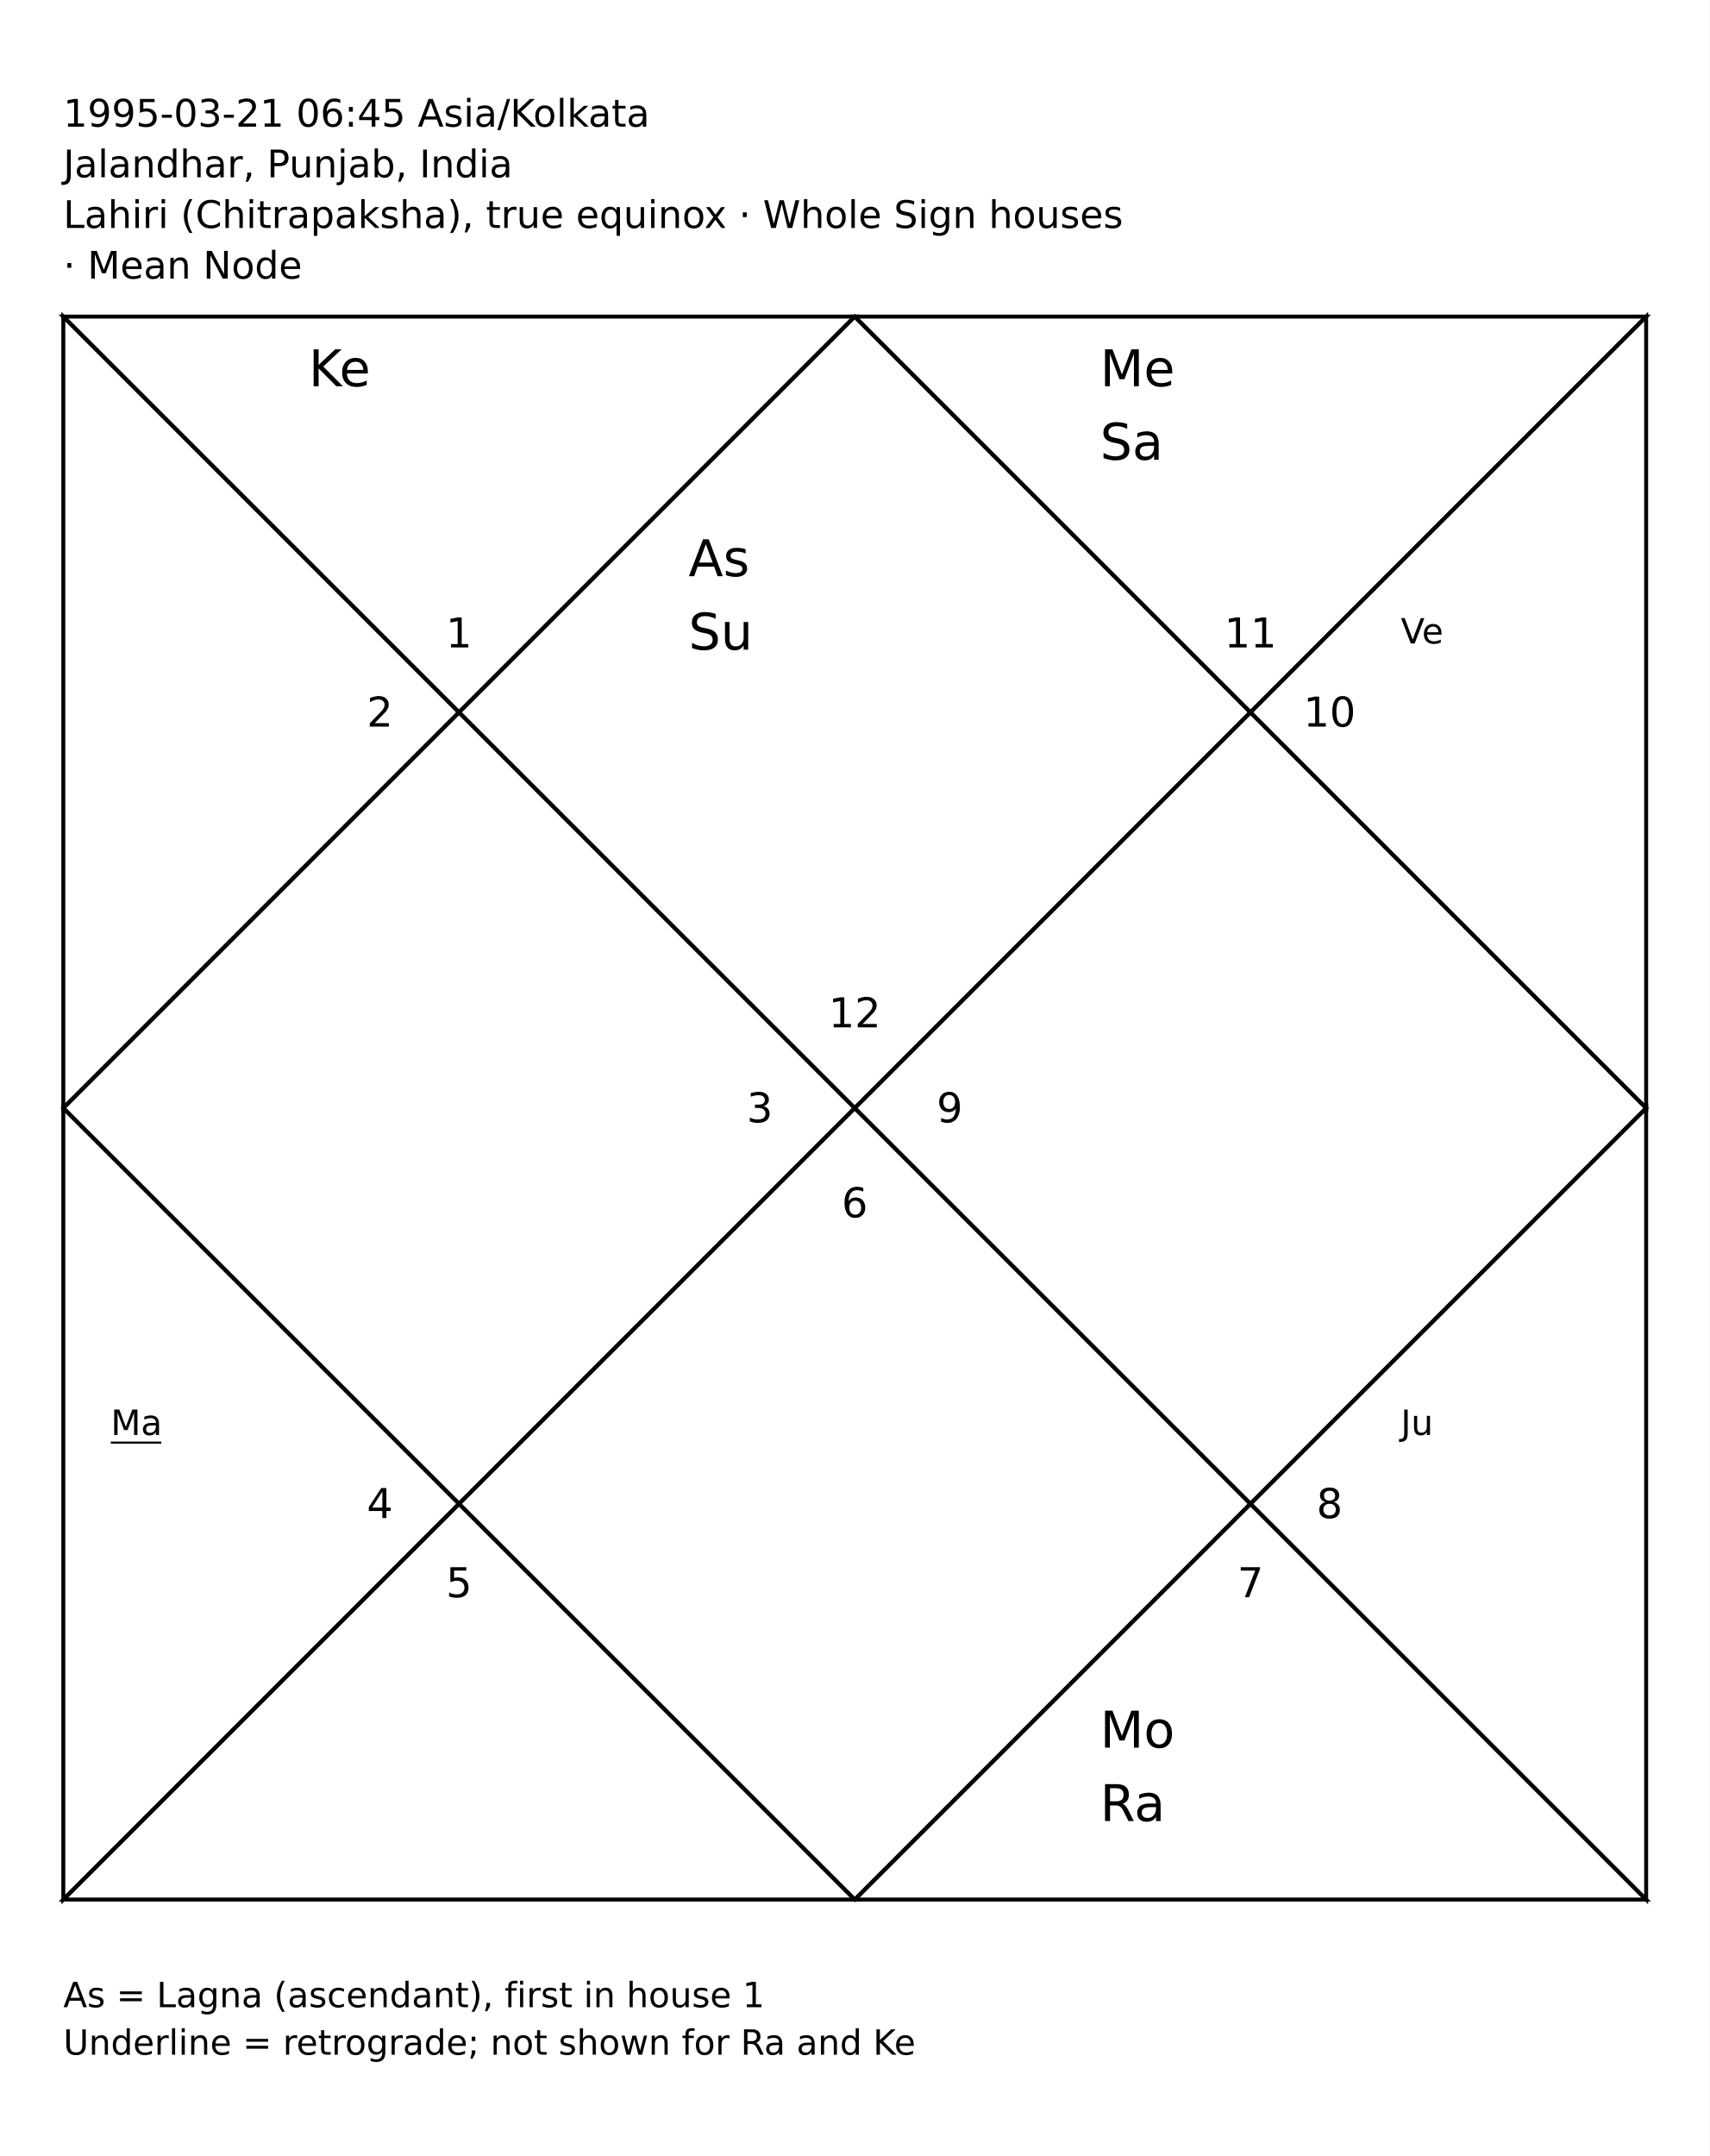
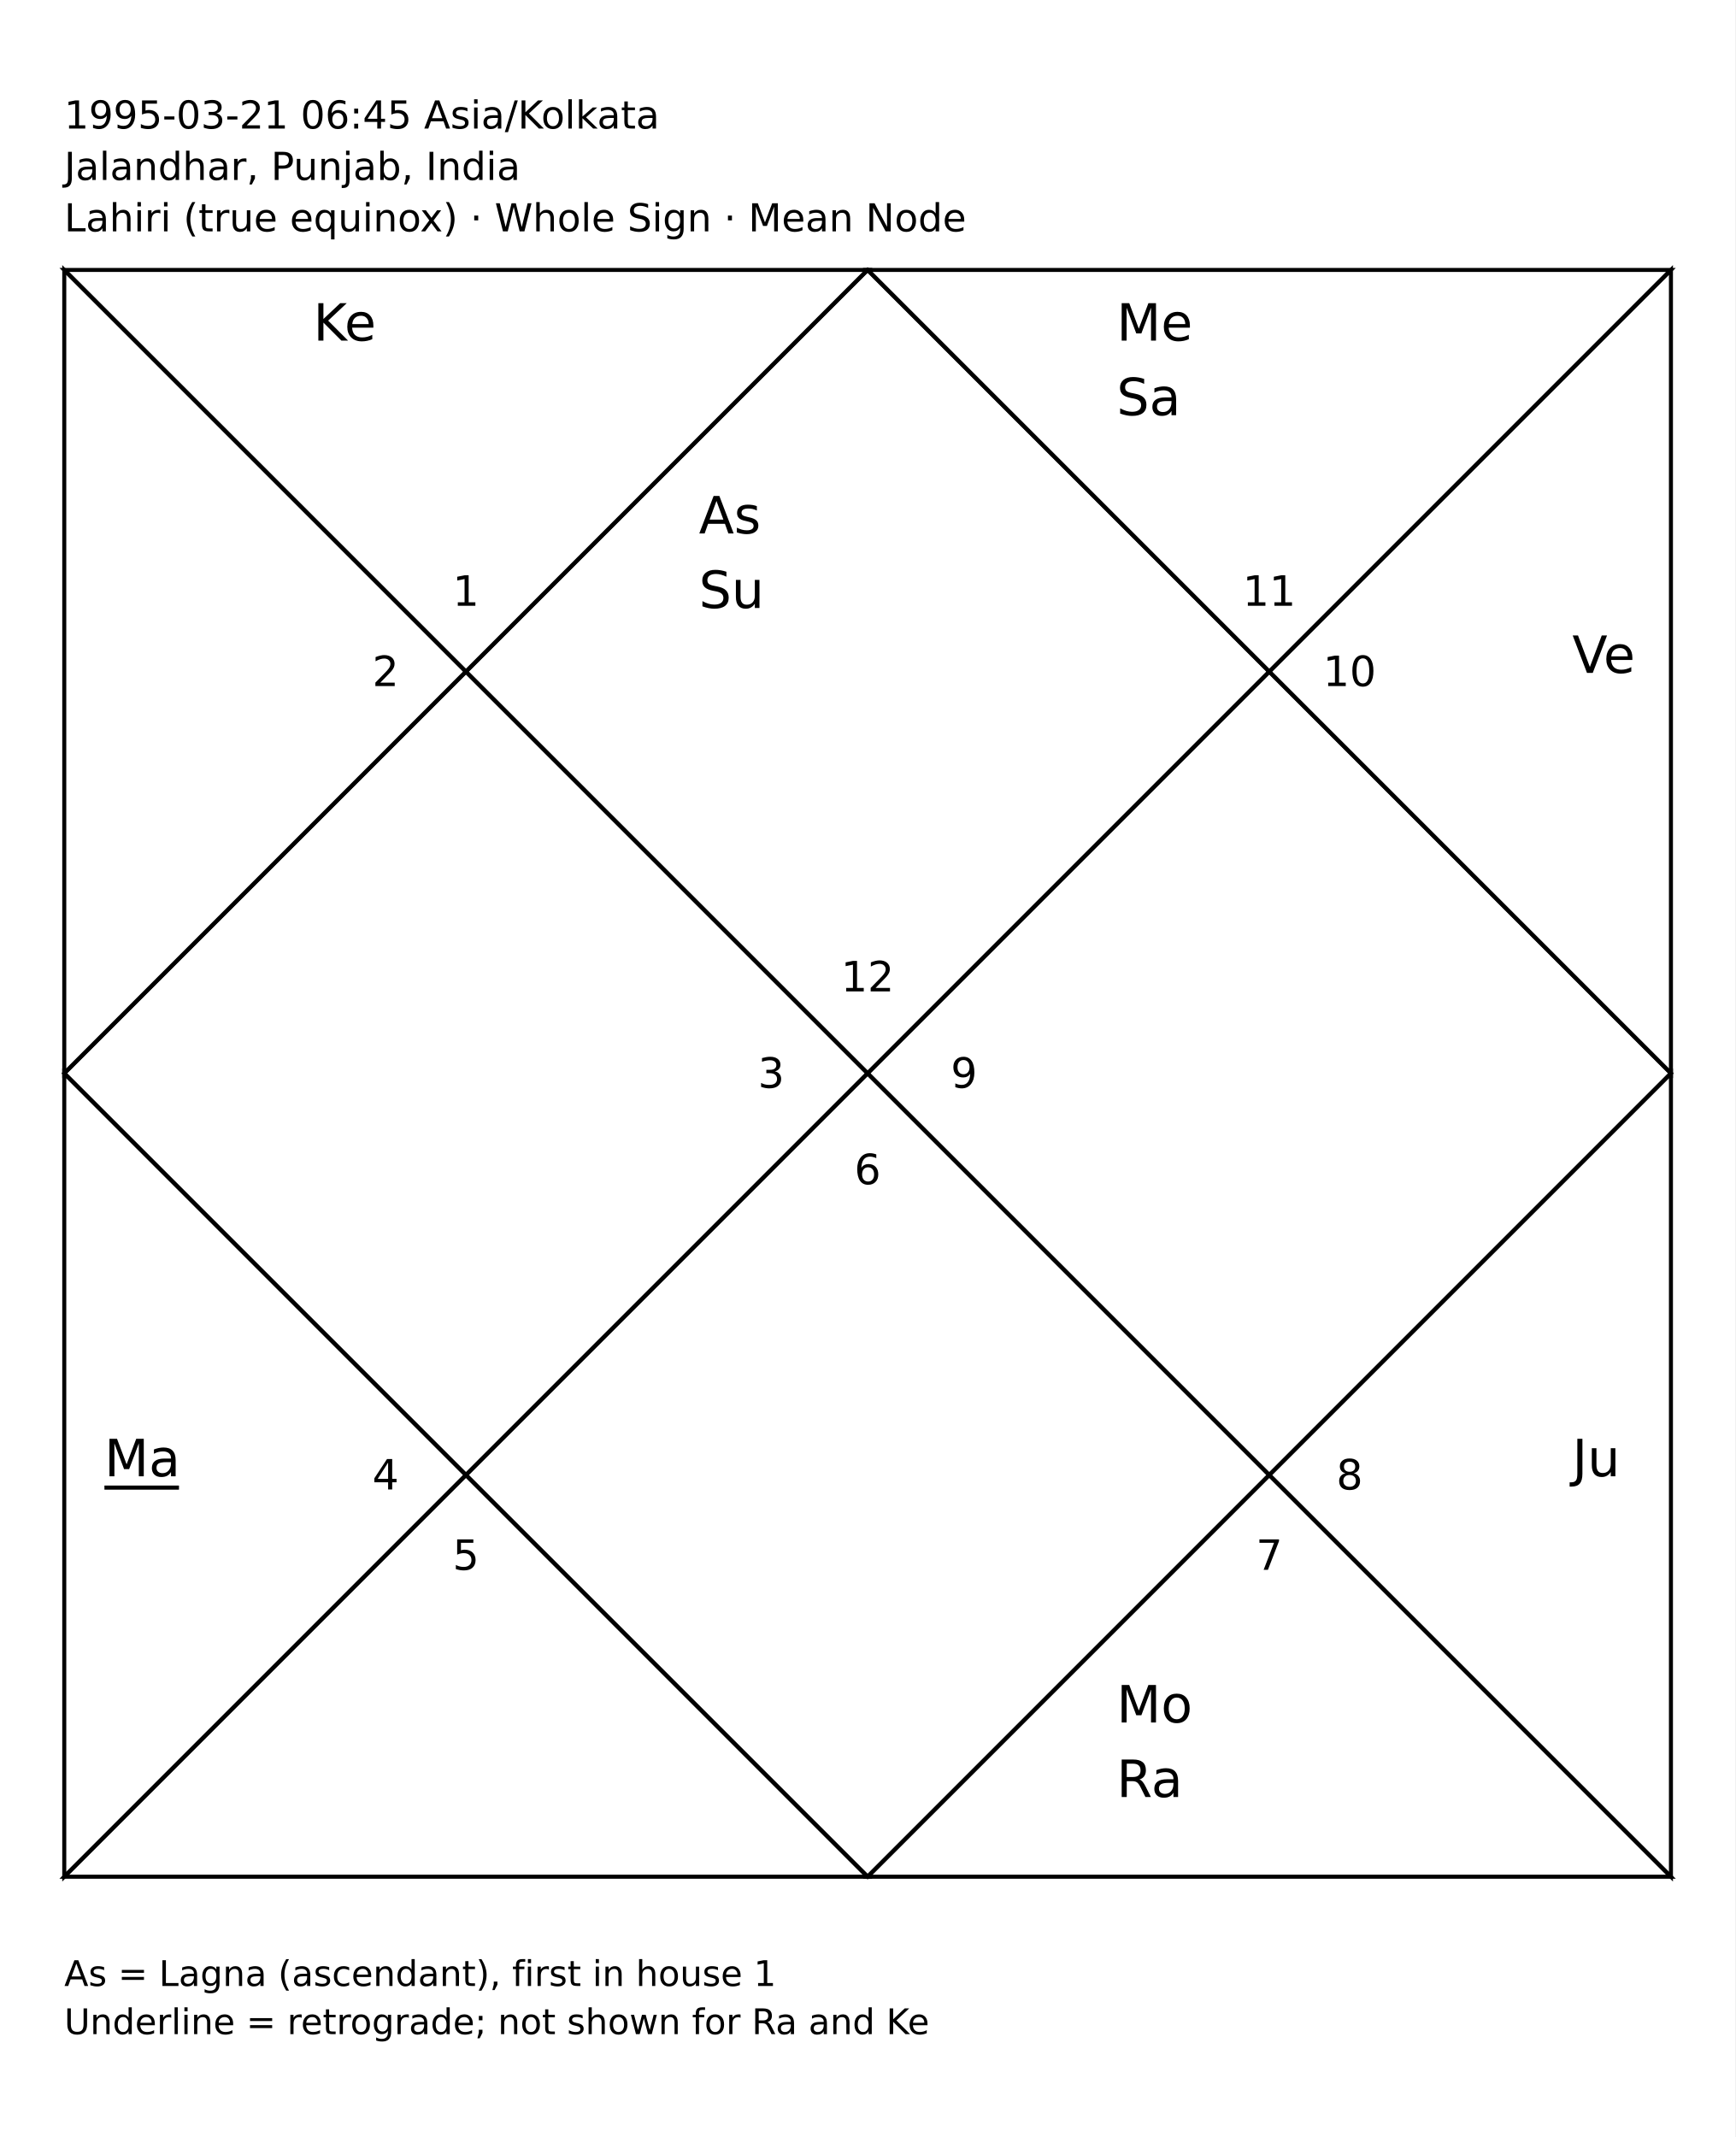
- <svg xmlns="http://www.w3.org/2000/svg" role="img" aria-labelledby="title desc" viewBox="0 0 1080 1362" preserveAspectRatio="xMidYMin meet">
-   <rect class="paper" x="0.00" y="0.00" width="1080.00" height="1362.00" fill="#ffffff" />
+ <svg xmlns="http://www.w3.org/2000/svg" role="img" aria-labelledby="d1-title" aria-describedby="d1-desc" viewBox="0 0 1080 1330" preserveAspectRatio="xMidYMin meet">
+   <rect class="paper" x="0.00" y="0.00" width="1080.00" height="1330.00" fill="#ffffff" />
  <g class="caption">
    <text class="caption-line" x="40.00" y="80.00" font-family="&quot;DejaVu Sans&quot;, Arial, Helvetica, sans-serif" font-size="24.00" text-anchor="start" fill="#000000">1995-03-21 06:45 Asia/Kolkata</text>
    <text class="caption-line" x="40.00" y="112.00" font-family="&quot;DejaVu Sans&quot;, Arial, Helvetica, sans-serif" font-size="24.00" text-anchor="start" fill="#000000">Jalandhar, Punjab, India</text>
-     <text class="caption-line" x="40.00" y="144.00" font-family="&quot;DejaVu Sans&quot;, Arial, Helvetica, sans-serif" font-size="24.00" text-anchor="start" fill="#000000">Lahiri (Chitrapaksha), true equinox · Whole Sign houses</text>
-     <text class="caption-line" x="40.00" y="176.00" font-family="&quot;DejaVu Sans&quot;, Arial, Helvetica, sans-serif" font-size="24.00" text-anchor="start" fill="#000000">· Mean Node</text>
+     <text class="caption-line" x="40.00" y="144.00" font-family="&quot;DejaVu Sans&quot;, Arial, Helvetica, sans-serif" font-size="24.00" text-anchor="start" fill="#000000">Lahiri (true equinox) · Whole Sign · Mean Node</text>
  </g>
  <g class="chart">
-     <g class="house" data-house="1" data-rashi="12">
-       <polygon class="cell" points="540.00,200.00 790.00,450.00 540.00,700.00 290.00,450.00" fill="none" stroke="#000000" stroke-width="2.50" />
-       <text class="numeral" x="540.00" y="640.00" font-family="&quot;DejaVu Sans&quot;, Arial, Helvetica, sans-serif" font-size="26.00" text-anchor="middle" dominant-baseline="central" fill="#000000">12</text>
-       <text class="abbr" data-graha="lagna" x="435.00" y="364.00" font-family="&quot;DejaVu Sans&quot;, Arial, Helvetica, sans-serif" font-size="32.00" text-anchor="start" fill="#000000">As</text>
-       <text class="abbr" data-graha="sun" x="435.00" y="410.40" font-family="&quot;DejaVu Sans&quot;, Arial, Helvetica, sans-serif" font-size="32.00" text-anchor="start" fill="#000000">Su</text>
+     <g class="house" data-house="1" data-rashi="12" data-layout="inline">
+       <polygon class="cell" points="540.00,168.00 790.00,418.00 540.00,668.00 290.00,418.00" fill="none" stroke="#000000" stroke-width="2.50" />
+       <text class="numeral" x="540.00" y="608.00" font-family="&quot;DejaVu Sans&quot;, Arial, Helvetica, sans-serif" font-size="26.00" text-anchor="middle" dominant-baseline="central" fill="#000000">12</text>
+       <text class="abbr" data-graha="lagna" x="435.00" y="332.00" font-family="&quot;DejaVu Sans&quot;, Arial, Helvetica, sans-serif" font-size="32.00" text-anchor="start" fill="#000000">As</text>
+       <text class="abbr" data-graha="sun" x="435.00" y="378.40" font-family="&quot;DejaVu Sans&quot;, Arial, Helvetica, sans-serif" font-size="32.00" text-anchor="start" fill="#000000">Su</text>
    </g>
-     <g class="house" data-house="2" data-rashi="1">
-       <polygon class="cell" points="40.00,200.00 540.00,200.00 290.00,450.00" fill="none" stroke="#000000" stroke-width="2.50" />
-       <text class="numeral" x="290.00" y="400.00" font-family="&quot;DejaVu Sans&quot;, Arial, Helvetica, sans-serif" font-size="26.00" text-anchor="middle" dominant-baseline="central" fill="#000000">1</text>
-       <text class="abbr" data-graha="ketu" x="195.00" y="244.00" font-family="&quot;DejaVu Sans&quot;, Arial, Helvetica, sans-serif" font-size="32.00" text-anchor="start" fill="#000000">Ke</text>
+     <g class="house" data-house="2" data-rashi="1" data-layout="inline">
+       <polygon class="cell" points="40.00,168.00 540.00,168.00 290.00,418.00" fill="none" stroke="#000000" stroke-width="2.50" />
+       <text class="numeral" x="290.00" y="368.00" font-family="&quot;DejaVu Sans&quot;, Arial, Helvetica, sans-serif" font-size="26.00" text-anchor="middle" dominant-baseline="central" fill="#000000">1</text>
+       <text class="abbr" data-graha="ketu" x="195.00" y="212.00" font-family="&quot;DejaVu Sans&quot;, Arial, Helvetica, sans-serif" font-size="32.00" text-anchor="start" fill="#000000">Ke</text>
    </g>
-     <g class="house" data-house="3" data-rashi="2">
-       <polygon class="cell" points="40.00,200.00 290.00,450.00 40.00,700.00" fill="none" stroke="#000000" stroke-width="2.50" />
-       <text class="numeral" x="240.00" y="450.00" font-family="&quot;DejaVu Sans&quot;, Arial, Helvetica, sans-serif" font-size="26.00" text-anchor="middle" dominant-baseline="central" fill="#000000">2</text>
+     <g class="house" data-house="3" data-rashi="2" data-layout="stacked">
+       <polygon class="cell" points="40.00,168.00 290.00,418.00 40.00,668.00" fill="none" stroke="#000000" stroke-width="2.50" />
+       <text class="numeral" x="240.00" y="418.00" font-family="&quot;DejaVu Sans&quot;, Arial, Helvetica, sans-serif" font-size="26.00" text-anchor="middle" dominant-baseline="central" fill="#000000">2</text>
    </g>
-     <g class="house" data-house="4" data-rashi="3">
-       <polygon class="cell" points="40.00,700.00 290.00,450.00 540.00,700.00 290.00,950.00" fill="none" stroke="#000000" stroke-width="2.50" />
-       <text class="numeral" x="480.00" y="700.00" font-family="&quot;DejaVu Sans&quot;, Arial, Helvetica, sans-serif" font-size="26.00" text-anchor="middle" dominant-baseline="central" fill="#000000">3</text>
+     <g class="house" data-house="4" data-rashi="3" data-layout="inline">
+       <polygon class="cell" points="40.00,668.00 290.00,418.00 540.00,668.00 290.00,918.00" fill="none" stroke="#000000" stroke-width="2.50" />
+       <text class="numeral" x="480.00" y="668.00" font-family="&quot;DejaVu Sans&quot;, Arial, Helvetica, sans-serif" font-size="26.00" text-anchor="middle" dominant-baseline="central" fill="#000000">3</text>
    </g>
-     <g class="house" data-house="5" data-rashi="4">
-       <polygon class="cell" points="40.00,700.00 290.00,950.00 40.00,1200.00" fill="none" stroke="#000000" stroke-width="2.50" />
-       <text class="numeral" x="240.00" y="950.00" font-family="&quot;DejaVu Sans&quot;, Arial, Helvetica, sans-serif" font-size="26.00" text-anchor="middle" dominant-baseline="central" fill="#000000">4</text>
-       <text class="abbr" data-graha="mars" x="70.00" y="906.50" font-family="&quot;DejaVu Sans&quot;, Arial, Helvetica, sans-serif" font-size="22.00" text-anchor="start" fill="#000000">Ma</text>
-       <line class="retro" data-graha="mars" x1="70.00" y1="911.34" x2="101.90" y2="911.34" stroke="#000000" stroke-width="1.32" />
+     <g class="house" data-house="5" data-rashi="4" data-layout="stacked">
+       <polygon class="cell" points="40.00,668.00 290.00,918.00 40.00,1168.00" fill="none" stroke="#000000" stroke-width="2.50" />
+       <text class="numeral" x="240.00" y="918.00" font-family="&quot;DejaVu Sans&quot;, Arial, Helvetica, sans-serif" font-size="26.00" text-anchor="middle" dominant-baseline="central" fill="#000000">4</text>
+       <text class="abbr" data-graha="mars" x="65.00" y="918.80" font-family="&quot;DejaVu Sans&quot;, Arial, Helvetica, sans-serif" font-size="32.00" text-anchor="start" fill="#000000">Ma</text>
+       <line class="retro" data-graha="mars" x1="65.00" y1="925.84" x2="111.40" y2="925.84" stroke="#000000" stroke-width="2.56" />
    </g>
-     <g class="house" data-house="6" data-rashi="5">
-       <polygon class="cell" points="40.00,1200.00 540.00,1200.00 290.00,950.00" fill="none" stroke="#000000" stroke-width="2.50" />
-       <text class="numeral" x="290.00" y="1000.00" font-family="&quot;DejaVu Sans&quot;, Arial, Helvetica, sans-serif" font-size="26.00" text-anchor="middle" dominant-baseline="central" fill="#000000">5</text>
+     <g class="house" data-house="6" data-rashi="5" data-layout="inline">
+       <polygon class="cell" points="40.00,1168.00 540.00,1168.00 290.00,918.00" fill="none" stroke="#000000" stroke-width="2.50" />
+       <text class="numeral" x="290.00" y="968.00" font-family="&quot;DejaVu Sans&quot;, Arial, Helvetica, sans-serif" font-size="26.00" text-anchor="middle" dominant-baseline="central" fill="#000000">5</text>
    </g>
-     <g class="house" data-house="7" data-rashi="6">
-       <polygon class="cell" points="540.00,1200.00 290.00,950.00 540.00,700.00 790.00,950.00" fill="none" stroke="#000000" stroke-width="2.50" />
-       <text class="numeral" x="540.00" y="760.00" font-family="&quot;DejaVu Sans&quot;, Arial, Helvetica, sans-serif" font-size="26.00" text-anchor="middle" dominant-baseline="central" fill="#000000">6</text>
+     <g class="house" data-house="7" data-rashi="6" data-layout="inline">
+       <polygon class="cell" points="540.00,1168.00 290.00,918.00 540.00,668.00 790.00,918.00" fill="none" stroke="#000000" stroke-width="2.50" />
+       <text class="numeral" x="540.00" y="728.00" font-family="&quot;DejaVu Sans&quot;, Arial, Helvetica, sans-serif" font-size="26.00" text-anchor="middle" dominant-baseline="central" fill="#000000">6</text>
    </g>
-     <g class="house" data-house="8" data-rashi="7">
-       <polygon class="cell" points="540.00,1200.00 1040.00,1200.00 790.00,950.00" fill="none" stroke="#000000" stroke-width="2.50" />
-       <text class="numeral" x="790.00" y="1000.00" font-family="&quot;DejaVu Sans&quot;, Arial, Helvetica, sans-serif" font-size="26.00" text-anchor="middle" dominant-baseline="central" fill="#000000">7</text>
-       <text class="abbr" data-graha="moon" x="695.00" y="1104.00" font-family="&quot;DejaVu Sans&quot;, Arial, Helvetica, sans-serif" font-size="32.00" text-anchor="start" fill="#000000">Mo</text>
-       <text class="abbr" data-graha="rahu" x="695.00" y="1150.40" font-family="&quot;DejaVu Sans&quot;, Arial, Helvetica, sans-serif" font-size="32.00" text-anchor="start" fill="#000000">Ra</text>
+     <g class="house" data-house="8" data-rashi="7" data-layout="inline">
+       <polygon class="cell" points="540.00,1168.00 1040.00,1168.00 790.00,918.00" fill="none" stroke="#000000" stroke-width="2.50" />
+       <text class="numeral" x="790.00" y="968.00" font-family="&quot;DejaVu Sans&quot;, Arial, Helvetica, sans-serif" font-size="26.00" text-anchor="middle" dominant-baseline="central" fill="#000000">7</text>
+       <text class="abbr" data-graha="moon" x="695.00" y="1072.00" font-family="&quot;DejaVu Sans&quot;, Arial, Helvetica, sans-serif" font-size="32.00" text-anchor="start" fill="#000000">Mo</text>
+       <text class="abbr" data-graha="rahu" x="695.00" y="1118.40" font-family="&quot;DejaVu Sans&quot;, Arial, Helvetica, sans-serif" font-size="32.00" text-anchor="start" fill="#000000">Ra</text>
    </g>
-     <g class="house" data-house="9" data-rashi="8">
-       <polygon class="cell" points="1040.00,1200.00 790.00,950.00 1040.00,700.00" fill="none" stroke="#000000" stroke-width="2.50" />
-       <text class="numeral" x="840.00" y="950.00" font-family="&quot;DejaVu Sans&quot;, Arial, Helvetica, sans-serif" font-size="26.00" text-anchor="middle" dominant-baseline="central" fill="#000000">8</text>
-       <text class="abbr" data-graha="jupiter" x="885.00" y="906.50" font-family="&quot;DejaVu Sans&quot;, Arial, Helvetica, sans-serif" font-size="22.00" text-anchor="start" fill="#000000">Ju</text>
+     <g class="house" data-house="9" data-rashi="8" data-layout="stacked">
+       <polygon class="cell" points="1040.00,1168.00 790.00,918.00 1040.00,668.00" fill="none" stroke="#000000" stroke-width="2.50" />
+       <text class="numeral" x="840.00" y="918.00" font-family="&quot;DejaVu Sans&quot;, Arial, Helvetica, sans-serif" font-size="26.00" text-anchor="middle" dominant-baseline="central" fill="#000000">8</text>
+       <text class="abbr" data-graha="jupiter" x="978.60" y="918.80" font-family="&quot;DejaVu Sans&quot;, Arial, Helvetica, sans-serif" font-size="32.00" text-anchor="start" fill="#000000">Ju</text>
    </g>
-     <g class="house" data-house="10" data-rashi="9">
-       <polygon class="cell" points="1040.00,700.00 790.00,950.00 540.00,700.00 790.00,450.00" fill="none" stroke="#000000" stroke-width="2.50" />
-       <text class="numeral" x="600.00" y="700.00" font-family="&quot;DejaVu Sans&quot;, Arial, Helvetica, sans-serif" font-size="26.00" text-anchor="middle" dominant-baseline="central" fill="#000000">9</text>
+     <g class="house" data-house="10" data-rashi="9" data-layout="inline">
+       <polygon class="cell" points="1040.00,668.00 790.00,918.00 540.00,668.00 790.00,418.00" fill="none" stroke="#000000" stroke-width="2.50" />
+       <text class="numeral" x="600.00" y="668.00" font-family="&quot;DejaVu Sans&quot;, Arial, Helvetica, sans-serif" font-size="26.00" text-anchor="middle" dominant-baseline="central" fill="#000000">9</text>
    </g>
-     <g class="house" data-house="11" data-rashi="10">
-       <polygon class="cell" points="1040.00,200.00 1040.00,700.00 790.00,450.00" fill="none" stroke="#000000" stroke-width="2.50" />
-       <text class="numeral" x="840.00" y="450.00" font-family="&quot;DejaVu Sans&quot;, Arial, Helvetica, sans-serif" font-size="26.00" text-anchor="middle" dominant-baseline="central" fill="#000000">10</text>
-       <text class="abbr" data-graha="venus" x="885.00" y="406.50" font-family="&quot;DejaVu Sans&quot;, Arial, Helvetica, sans-serif" font-size="22.00" text-anchor="start" fill="#000000">Ve</text>
+     <g class="house" data-house="11" data-rashi="10" data-layout="stacked">
+       <polygon class="cell" points="1040.00,168.00 1040.00,668.00 790.00,418.00" fill="none" stroke="#000000" stroke-width="2.50" />
+       <text class="numeral" x="840.00" y="418.00" font-family="&quot;DejaVu Sans&quot;, Arial, Helvetica, sans-serif" font-size="26.00" text-anchor="middle" dominant-baseline="central" fill="#000000">10</text>
+       <text class="abbr" data-graha="venus" x="978.60" y="418.80" font-family="&quot;DejaVu Sans&quot;, Arial, Helvetica, sans-serif" font-size="32.00" text-anchor="start" fill="#000000">Ve</text>
    </g>
-     <g class="house" data-house="12" data-rashi="11">
-       <polygon class="cell" points="540.00,200.00 1040.00,200.00 790.00,450.00" fill="none" stroke="#000000" stroke-width="2.50" />
-       <text class="numeral" x="790.00" y="400.00" font-family="&quot;DejaVu Sans&quot;, Arial, Helvetica, sans-serif" font-size="26.00" text-anchor="middle" dominant-baseline="central" fill="#000000">11</text>
-       <text class="abbr" data-graha="mercury" x="695.00" y="244.00" font-family="&quot;DejaVu Sans&quot;, Arial, Helvetica, sans-serif" font-size="32.00" text-anchor="start" fill="#000000">Me</text>
-       <text class="abbr" data-graha="saturn" x="695.00" y="290.40" font-family="&quot;DejaVu Sans&quot;, Arial, Helvetica, sans-serif" font-size="32.00" text-anchor="start" fill="#000000">Sa</text>
+     <g class="house" data-house="12" data-rashi="11" data-layout="inline">
+       <polygon class="cell" points="540.00,168.00 1040.00,168.00 790.00,418.00" fill="none" stroke="#000000" stroke-width="2.50" />
+       <text class="numeral" x="790.00" y="368.00" font-family="&quot;DejaVu Sans&quot;, Arial, Helvetica, sans-serif" font-size="26.00" text-anchor="middle" dominant-baseline="central" fill="#000000">11</text>
+       <text class="abbr" data-graha="mercury" x="695.00" y="212.00" font-family="&quot;DejaVu Sans&quot;, Arial, Helvetica, sans-serif" font-size="32.00" text-anchor="start" fill="#000000">Me</text>
+       <text class="abbr" data-graha="saturn" x="695.00" y="258.40" font-family="&quot;DejaVu Sans&quot;, Arial, Helvetica, sans-serif" font-size="32.00" text-anchor="start" fill="#000000">Sa</text>
    </g>
  </g>
  <g class="legend">
-     <text class="legend-marker" x="40.00" y="1268.00" font-family="&quot;DejaVu Sans&quot;, Arial, Helvetica, sans-serif" font-size="22.00" text-anchor="start" fill="#000000">As = Lagna (ascendant), first in house 1</text>
-     <text class="legend-marker" x="40.00" y="1298.00" font-family="&quot;DejaVu Sans&quot;, Arial, Helvetica, sans-serif" font-size="22.00" text-anchor="start" fill="#000000">Underline = retrograde; not shown for Ra and Ke</text>
+     <text class="legend-marker" x="40.00" y="1236.00" font-family="&quot;DejaVu Sans&quot;, Arial, Helvetica, sans-serif" font-size="22.00" text-anchor="start" fill="#000000">As = Lagna (ascendant), first in house 1</text>
+     <text class="legend-marker" x="40.00" y="1266.00" font-family="&quot;DejaVu Sans&quot;, Arial, Helvetica, sans-serif" font-size="22.00" text-anchor="start" fill="#000000">Underline = retrograde; not shown for Ra and Ke</text>
  </g>
</svg>
